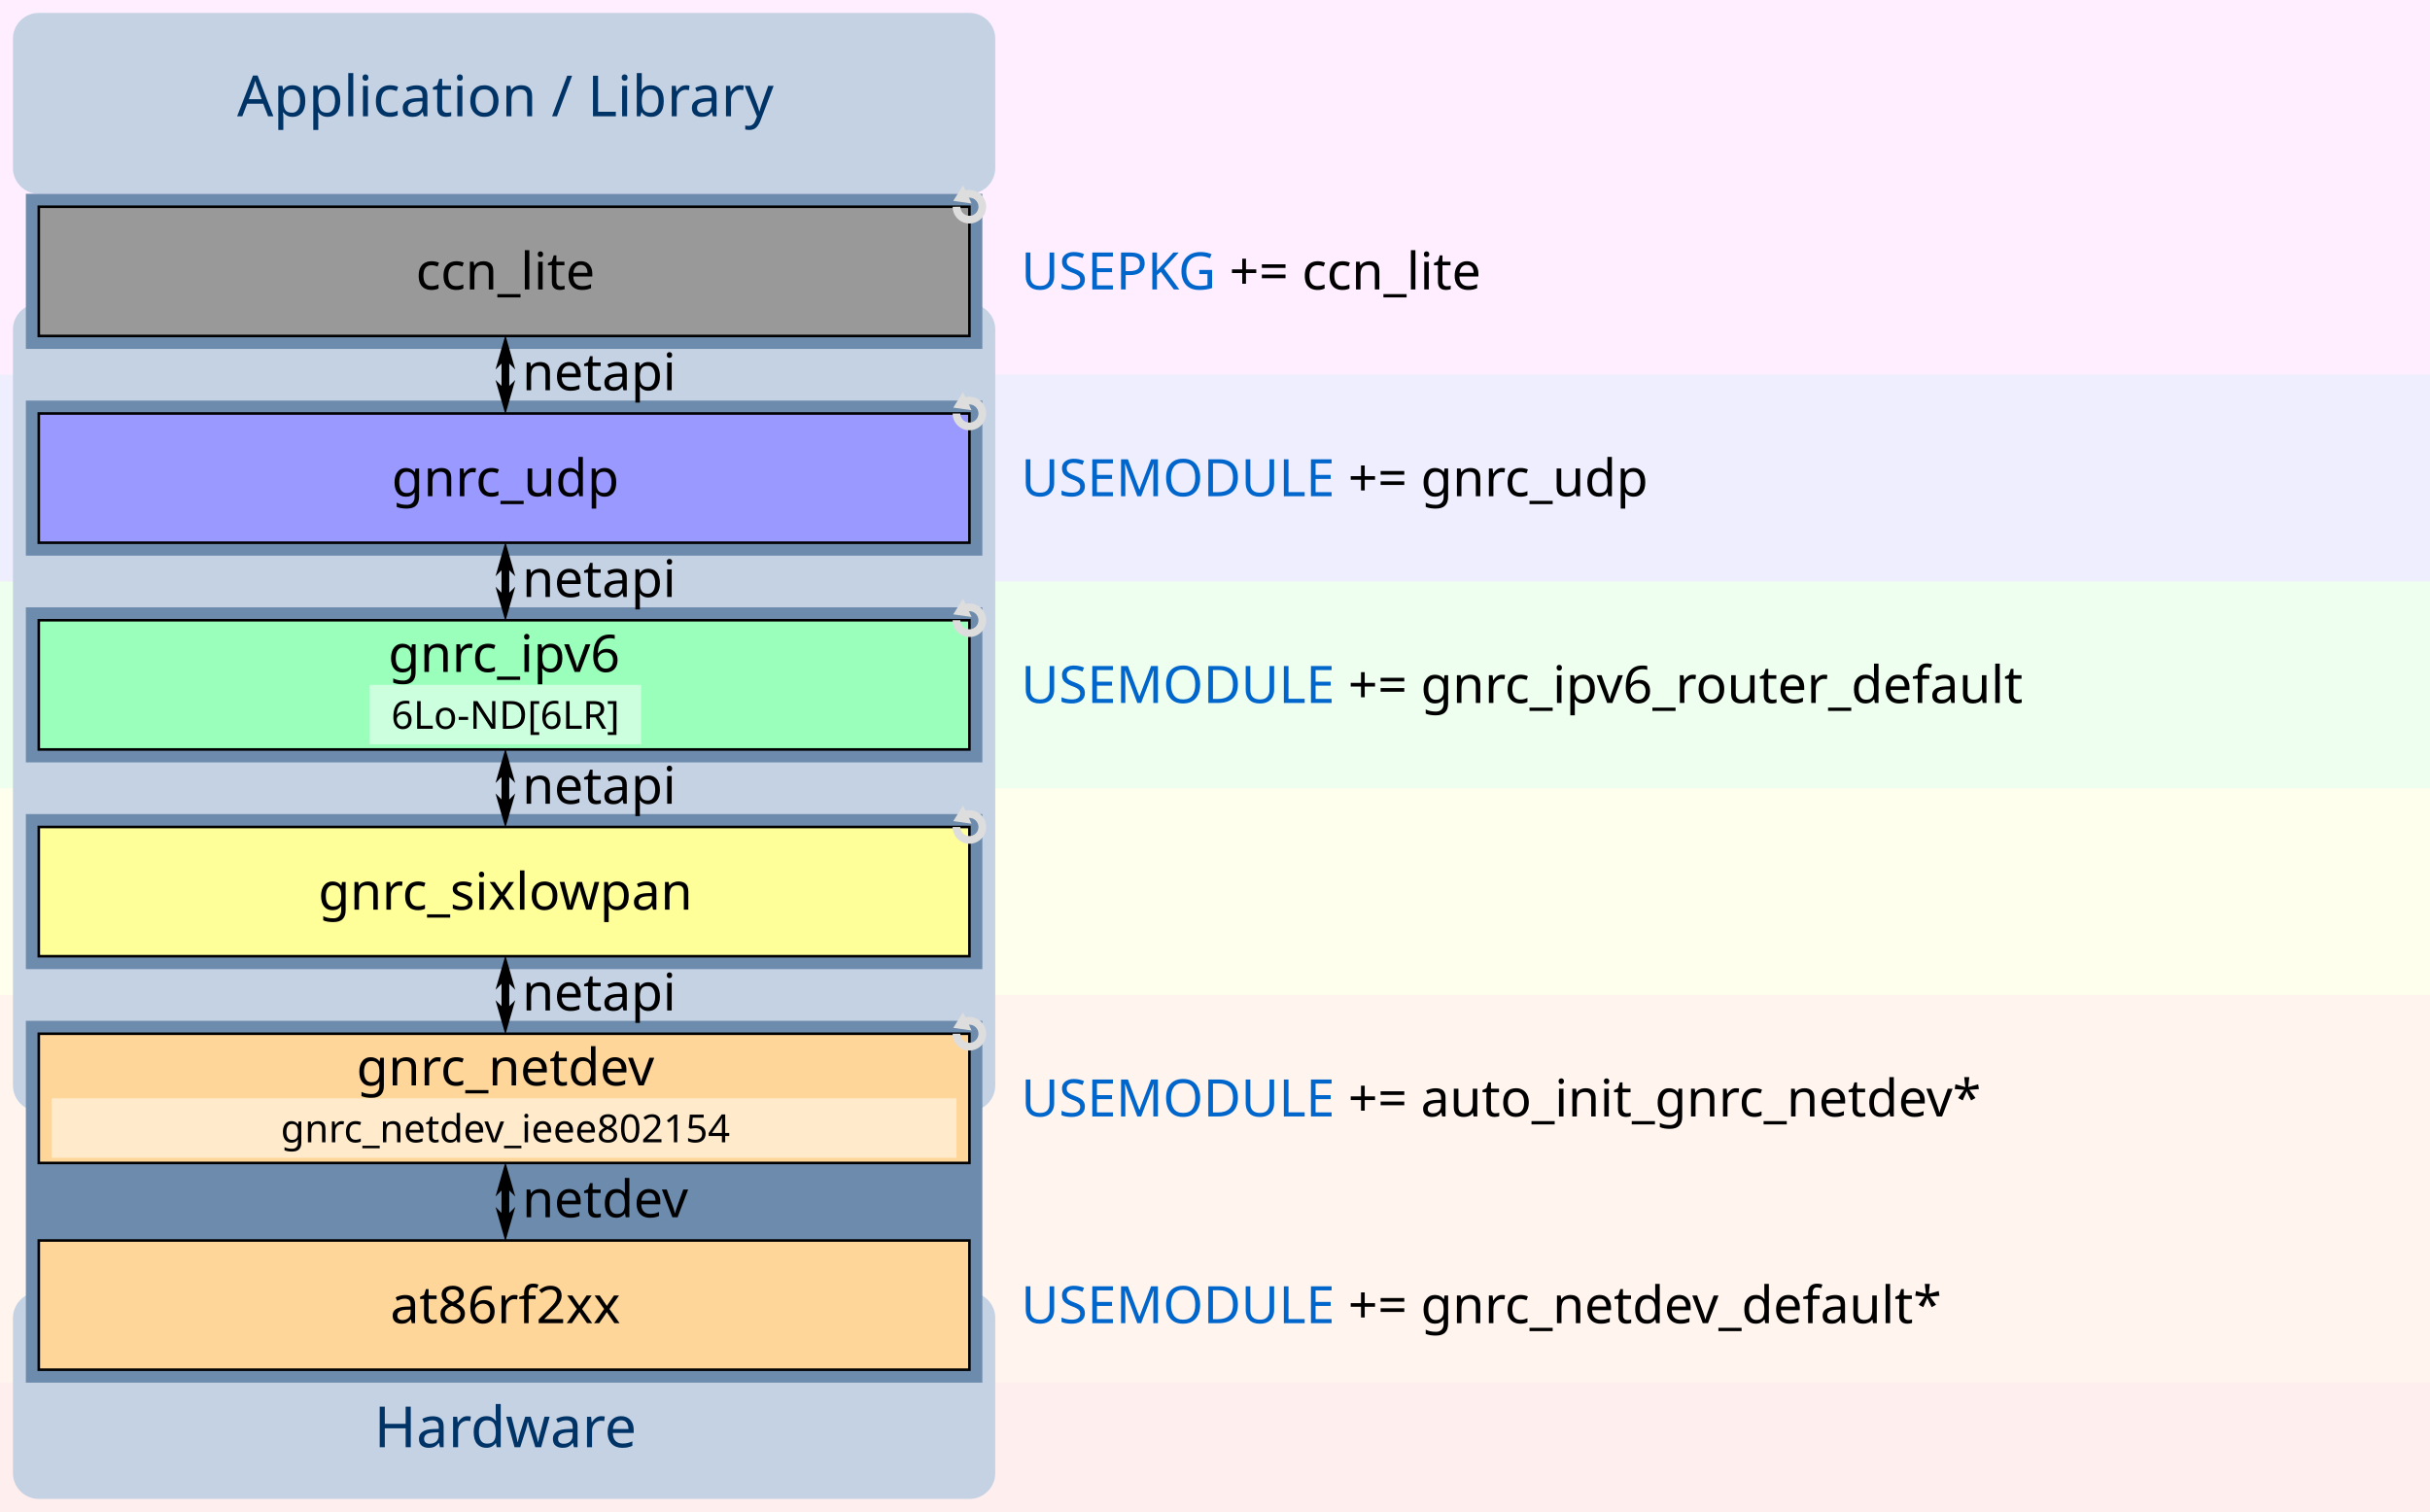
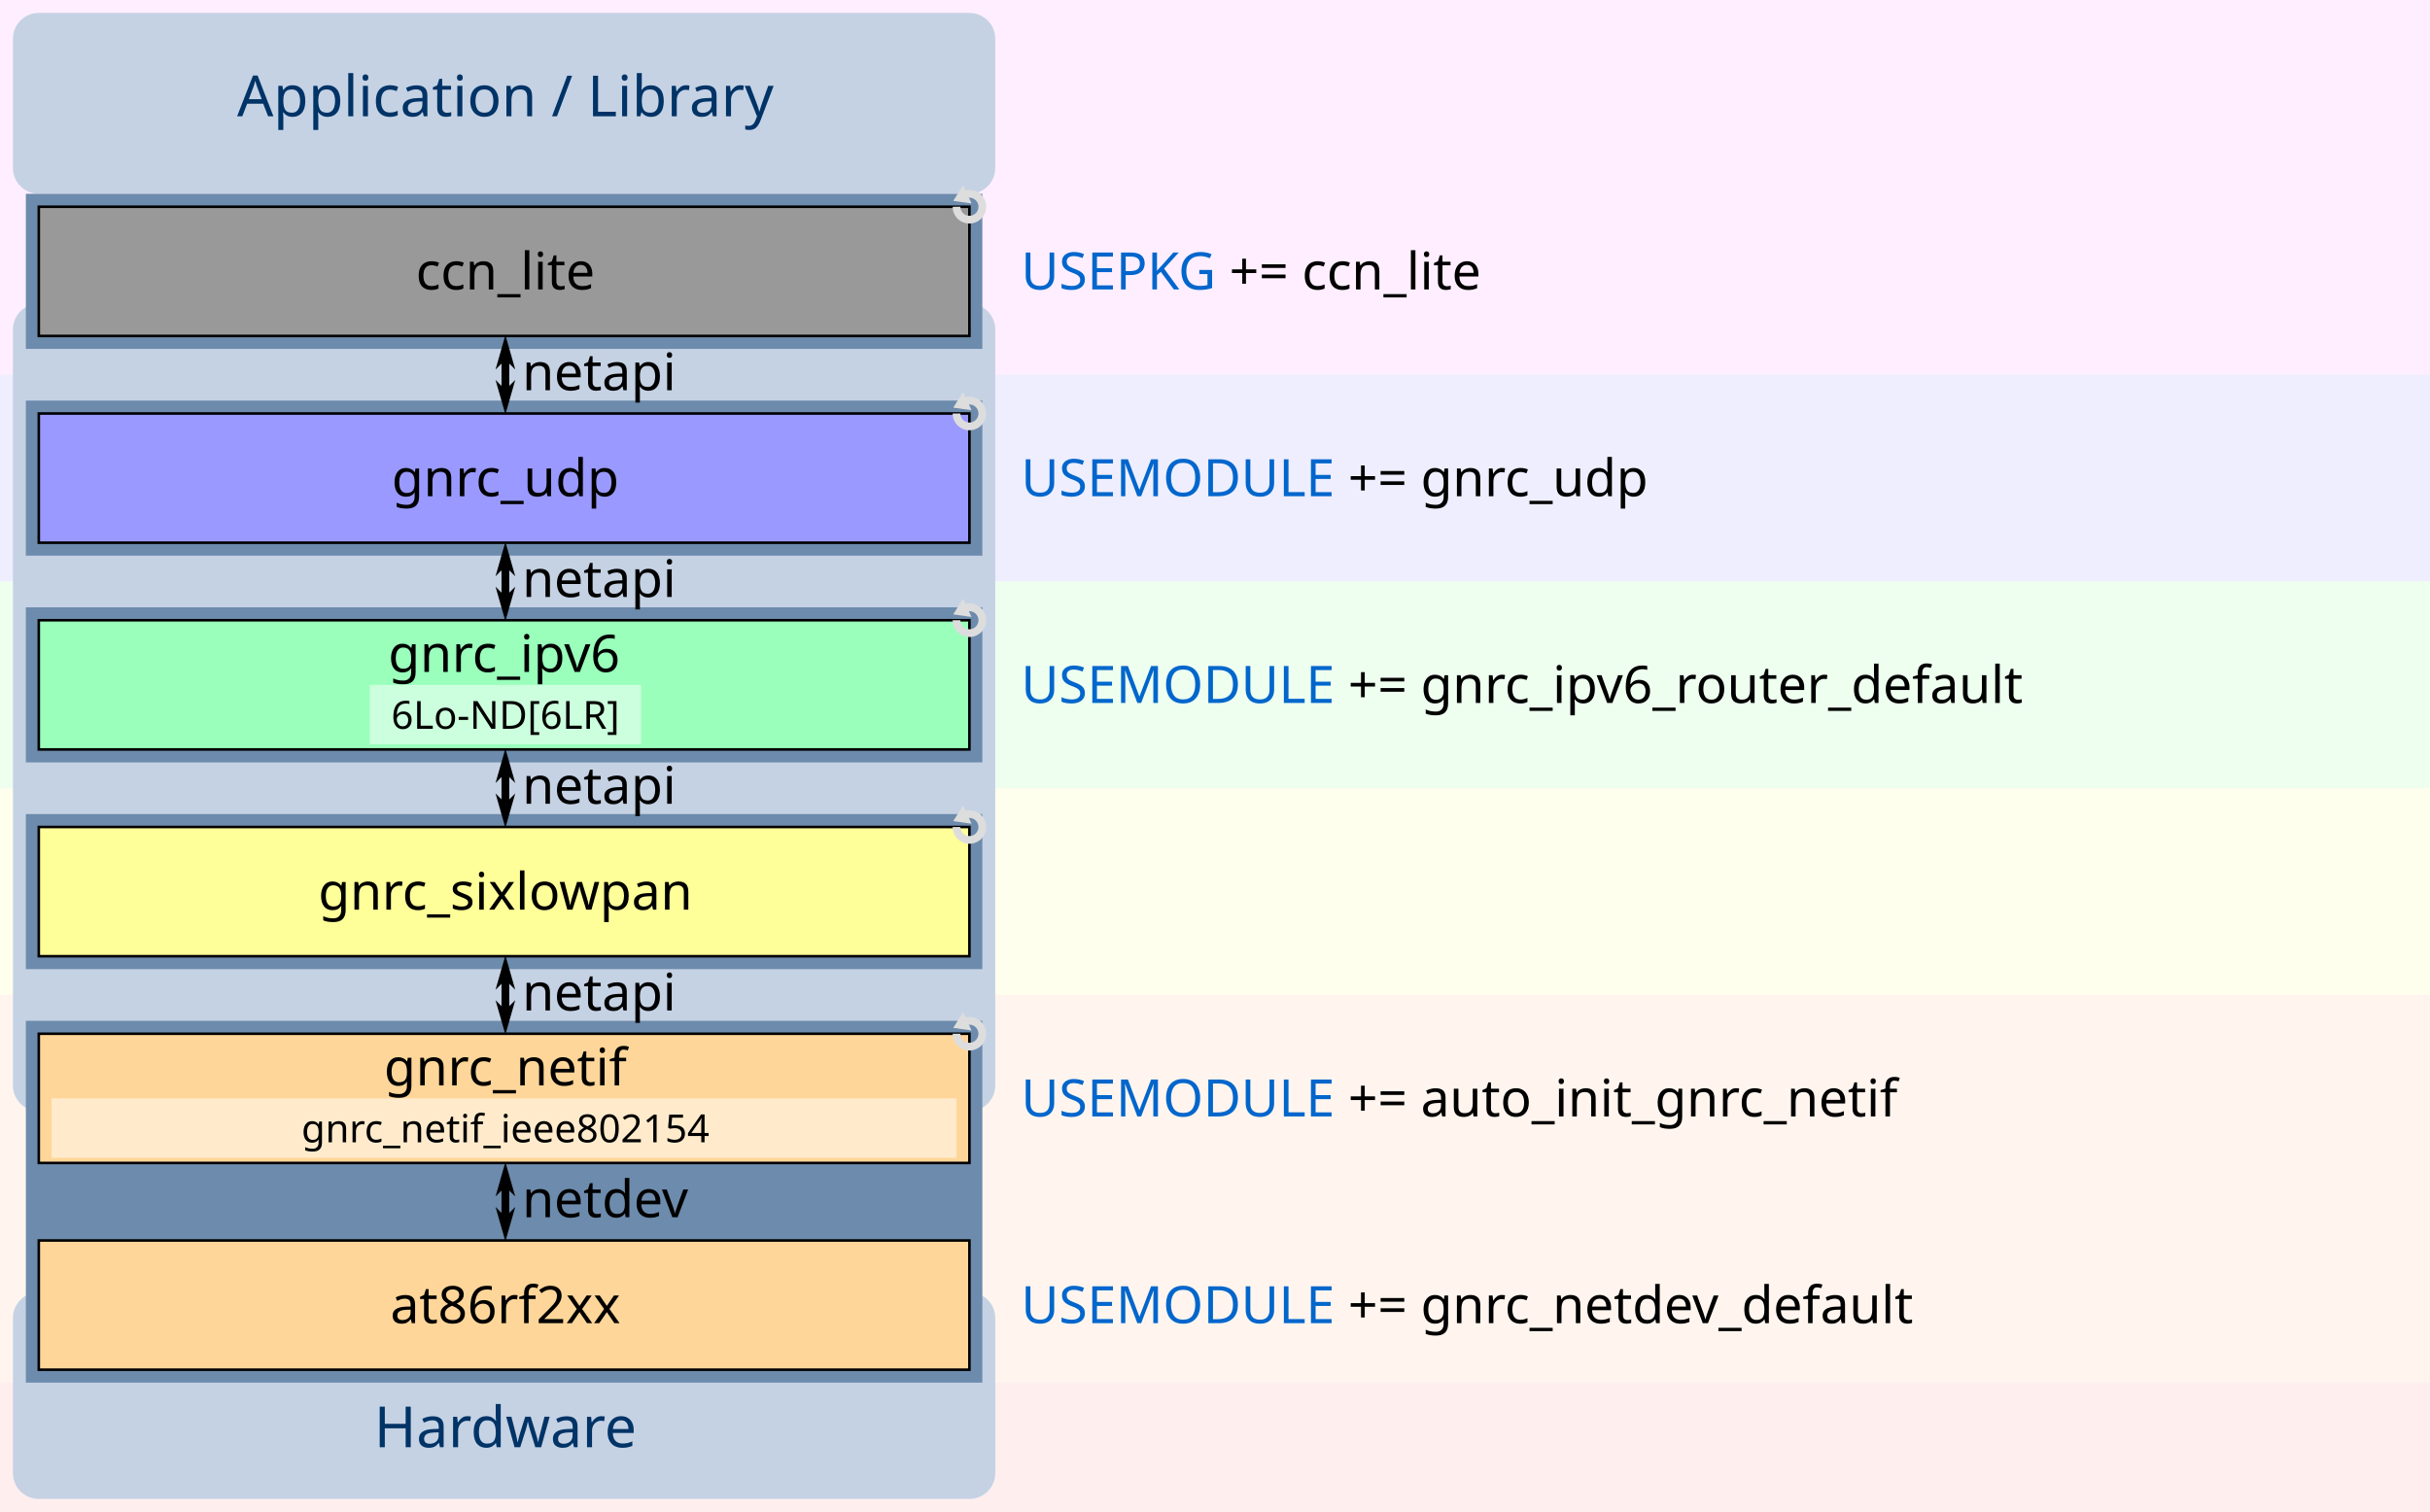
<svg xmlns="http://www.w3.org/2000/svg" version="1.1" width="110mm" height="68.457mm" viewBox="0 0 940 585">
  <defs>
    <style type="text/css">
        .modbox-text {
          line-height: 125%;
          fill: #000000;
          font-family: 'CMU Sans Serif';
          font-size: 20px;
          text-anchor: middle;
        }
        .submodbox-text {
          line-height: 125%;
          fill: #000000;
          font-family: 'CMU Sans Serif';
          font-size: 15px;
          text-anchor: middle;
        }
        .legend {
          fill: #000000;
          font-family: 'CMU Sans Serif';
          font-size: 22px;
          text-anchor: start;
          text-align: center;
        }
        .modbox {
          fill: #ffffff;
          stroke: #000000;
          stroke-miterlimit: 4;
          stroke-miterjoin: round;
          stroke-width: 1;
        }
        .submodbox {
          fill: #ffffff;
        }
        rect.thread {
          fill: #6D8BAC;
        }
        .outer-text {
          line-height: 125%;
          fill: #003366;
          font-family: 'CMU Sans Serif';
          font-size: 22px;
          text-anchor: middle;
        }
        .outer-text-netapi {
          line-height: 125%;
          fill: #000000;
          font-family: 'CMU Sans Serif';
          font-size: 20px;
          text-anchor: start;
        }
        .outer-stroke {
          fill: #C5D2E4;
          stroke: none;
        }
        #gnrc-detail-sock {
          fill: none;
          stroke: url(#outer-gradient-sock);
          stroke-linejoin: miter;
          stroke-miterlimit: 4;
          stroke-width: 3;
        }
        #gnrc-detail-netdev {
          fill: none;
          stroke: url(#outer-gradient-netdev);
          stroke-linejoin: miter;
          stroke-miterlimit: 4;
          stroke-width: 3;
        }
        .thread-marker {
          fill: none;
          stroke: #dddddd;
          marker-end: url(#thread-marker-end);
          stroke-width: 3;
        }
        .outer-stroke-dashed {
          fill: none;
          stroke: #000000;
          stroke-dasharray: 9, 9;
          stroke-linejoin: miter;
          stroke-miterlimit: 4;
          stroke-width: 3;
        }
        .outer-stroke-dotted {
          fill: none;
          stroke: #000000;
          stroke-dasharray: 1, 5;
          stroke-linejoin: miter;
          stroke-miterlimit: 4;
          stroke-width: 3;
        }
        .outer-stroke-arrow {
          fill: none;
          marker-start: url(#arrow-start);
          marker-end: url(#arrow-end);
          stroke: #000000;
          stroke-linejoin: miter;
          stroke-miterlimit: 4;
          stroke-width: 3;
        }
        .outer-arrow-head {
          fill: #000000;
          fill-rule: evenodd;
          stroke: #000000;
          stroke-width: 1pt;
        }
        .thread-marker-head {
          fill: #dddddd;
        }

        #gnrc-sock-box,#microcoap-box {
          fill: #ff99ff;
        }
        #gnrc-ccn_lite-box {
          fill: #999999;
        }
        #gnrc-tcp-box,#gnrc-udp-box {
          fill: #9999ff;
        }
        #gnrc-ipv6-box {
          fill: #99ffbb;
        }
        #gnrc-ipv6 .submodbox {
          fill: #ccffdd;
        }
        #gnrc-6lo-box {
          fill: #ffff99;
        }
        .mac-box {
          fill: #ffd699;
        }
        .mac-group .submodbox {
          fill: #ffebcc;
        }
        .appl {
          fill: #ffeeff;
        }
        .tl {
          fill: #eeeeff;
        }
        .nl {
          fill: #eefff0;
        }
        .adpl {
          fill: #ffffee;
        }
        .ll {
          fill: #fff5ee;
        }
        .pl {
          fill: #ffeeee;
        }
        .codebox {
          line-height: 125%;
          fill: #000000;
          font-family: 'Source Code Pro';
          font-size: 20px;
          text-anchor: left;
        }
        .codebox .codebox-variable {
          line-height: 125%;
          fill: #0066cc;
          font-family: 'Source Code Pro';
          font-size: 20px;
          text-anchor: left;
        }
    </style>
    <linearGradient id="outer-gradient-sock" x1="0%" y1="0%" x2="0%" y2="100%">
      <stop style="stop-color: #000000; stop-opacity: 0;" offset="0" />
      <stop style="stop-color: #000000; stop-opacity: 0;" offset="0.1" />
      <stop style="stop-color: #000000; stop-opacity: 1;" offset="0.9" />
      <stop style="stop-color: #000000; stop-opacity: 1;" offset="1" />
    </linearGradient>
    <linearGradient id="outer-gradient-netdev" x1="0%" y1="0%" x2="0%" y2="100%">
      <stop style="stop-color: #000000; stop-opacity: 1;" offset="0" />
      <stop style="stop-color: #000000; stop-opacity: 1;" offset="0.1" />
      <stop style="stop-color: #000000; stop-opacity: 0;" offset="0.9" />
      <stop style="stop-color: #000000; stop-opacity: 0;" offset="1" />
    </linearGradient>
    <marker style="overflow: visible" id="arrow-start" orient="auto">
      <path class="outer-arrow-head" d="M 0,0 5,-5 -12.5,0 5,5 0,0 z" transform="matrix(0.2,0,0,0.2,1.2,0)" />
    </marker>
    <marker style="overflow: visible" id="arrow-end" orient="auto">
      <path class="outer-arrow-head" d="M 0,0 5,-5 -12.5,0 5,5 0,0 z" transform="matrix(-0.2,0,0,-0.2,-1.2,0)" />
    </marker>
    <marker style="overflow: visible" id="thread-marker-end" orient="auto">
      <path class="thread-marker-head" d="M 1,0 -1,1.3 -1,-1.3 z" transform="rotate(20)" />
    </marker>
  </defs>
  <rect class="appl" x="0" y="0" width="1500" height="145" />
  <rect class="tl" x="0" y="145" width="1500" height="80" />
  <rect class="nl" x="0" y="225" width="1500" height="80" />
  <rect class="adpl" x="0" y="305" width="1500" height="80" />
  <rect class="ll" x="0" y="385" width="1500" height="150" />
  <rect class="pl" x="0" y="535" width="1500" height="80" />
  <g id="gnrc-detail" transform="translate(5,0)">
    <g id="application-border">
      <rect id="application-border-box" class="outer-stroke" x="0" y="5" width="380" height="70" rx="10" ry="10" />
      <text id="application-border-label" class="outer-text" x="190.5" y="45">
        <tspan>Application / Library</tspan>
      </text>
    </g>
    <g id="gnrc-detail-gnrc" transform="translate(0,80)">
      <rect id="sys-net-border" class="outer-stroke" x="0" y="37.5" width="380" height="312.5" rx="10" ry="10" />
      <rect id="hardware-border-box" class="outer-stroke" x="0" y="420" width="380" height="80" rx="10" ry="10" />
      <rect id="hardware-6lo-thread-box" class="thread" x="5" y="315" width="370" height="140" />
      <rect id="gnrc-udp-thread" class="thread" x="5" y="-5" width="370" height="60" />
      <rect id="gnrc-udp-thread" class="thread" x="5" y="75" width="370" height="60" />
      <rect id="gnrc-ipv6-thread" class="thread" x="5" y="155" width="370" height="60" />
      <rect id="gnrc-6lo-thread" class="thread" x="5" y="235" width="370" height="60" />
      <g id="gnrc-ccn_lite">
        <rect id="gnrc-ccn_lite-box" class="modbox" x="10" y="0" width="360" height="50" />
        <text id="gnrc-ccn_lite-label" class="modbox-text" x="190.5" y="32">
          <tspan>ccn_lite</tspan>
        </text>
        <path class="thread-marker" d="M 365 0 a 5 5 0 1 0 1.464 -3.536" />
      </g>
      <g id="netapi-ccn_lite-udp">
        <path id="netapi-ccn_lite-udp-arrow" d="m 190.5,55 0,20" class="outer-stroke-arrow" />
        <text id="netapi-ccn_lite-udp-label" class="outer-text-netapi" x="197" y="71">
          <tspan>netapi</tspan>
        </text>
      </g>
      <g id="gnrc-udp" class="thread">
        <rect id="gnrc-udp-box" class="modbox" x="10" y="80" width="360" height="50" />
        <text id="gnrc-udp-label" class="modbox-text" x="190.5" y="112">
          <tspan>gnrc_udp</tspan>
        </text>
        <path class="thread-marker" d="M 365 80 a 5 5 0 1 0 1.464 -3.536" />
      </g>
      <g id="netapi-udp-ipv6">
        <path id="netapi-udp-ipv6-arrow" d="m 190.5,135 0,20" class="outer-stroke-arrow" />
        <text id="netapi-udp-ipv6-label" class="outer-text-netapi" x="197" y="151">
          <tspan>netapi</tspan>
        </text>
      </g>
      <g id="gnrc-ipv6" class="thread">
        <rect id="gnrc-ipv6-box" class="modbox" x="10" y="160" width="360" height="50">
        </rect>
        <text id="gnrc-ipv6-label" class="modbox-text" x="190" y="180">
          <tspan>gnrc_ipv6</tspan>
        </text>
        <rect class="submodbox" x="138" y="185" width="105" height="23" />
        <text id="gnrc-6Lo-ND-6LBR-label" class="submodbox-text" x="190.5" y="202">
          <tspan>6Lo-ND[6LR]</tspan>
        </text>
        <path class="thread-marker" d="M 365 160 a 5 5 0 1 0 1.464 -3.536" />
      </g>
      <g id="hardware-border">
        <text id="hardware-border-label" class="outer-text" x="190.5" y="480">
          <tspan>Hardware</tspan>
        </text>
      </g>
      <g id="netapi-ipv6-6lo">
        <path id="netapi-ipv6-6lo-arrow" d="m 190.5,215 0,20" class="outer-stroke-arrow" />
        <text id="netapi-ipv6-6lo-label" class="outer-text-netapi" x="197" y="231">
          <tspan>netapi</tspan>
        </text>
      </g>
      <g id="gnrc-6lo" class="thread">
        <rect id="gnrc-6lo-box" class="modbox" x="10" y="240" width="360" height="50" />
        <text id="gnrc-6lo-label" class="modbox-text" x="190.5" y="272">
          <tspan>gnrc_sixlowpan</tspan>
        </text>
        <path class="thread-marker" d="M 365 240 a 5 5 0 1 0 1.464 -3.536" />
      </g>
-       <g id="netapi-6lo-netdev">
-         <path id="netapi-6lo-netdev-arrow" d="m 190.5,295 0,20" class="outer-stroke-arrow" />
-         <text id="netapi-6lo-netdev-label" class="outer-text-netapi" x="197" y="311">
+       <g id="netapi-6lo-netif">
+         <path id="netapi-6lo-netif-arrow" d="m 190.5,295 0,20" class="outer-stroke-arrow" />
+         <text id="netapi-6lo-netif-label" class="outer-text-netapi" x="197" y="311">
          <tspan>netapi</tspan>
        </text>
      </g>
      <g id="gnrc-netdev-6lo" class="mac-group">
        <rect id="netdev-6lo-box" class="modbox mac-box" x="10" y="320" width="360" height="50" />
        <text id="netdev-6lo-label" class="modbox-text" x="190.5" y="340">
-           <tspan>gnrc_netdev</tspan>
+           <tspan>gnrc_netif</tspan>
        </text>
        <rect class="submodbox" x="15" y="345" width="350" height="23" />
        <text id="gnrc-netdev-eth-label" class="submodbox-text" x="190.5" y="362">
-           <tspan>gnrc_netdev_ieee802154</tspan>
+           <tspan>gnrc_netif_ieee802154</tspan>
        </text>
        <path class="thread-marker" d="M 365 320 a 5 5 0 1 0 1.464 -3.536" />
        <path id="netdev-6lo-arrow" d="m 190.5,375 0,20" class="outer-stroke-arrow" />
        <text id="netdev-6lo-label" class="outer-text-netapi" x="197" y="391">
          <tspan>netdev</tspan>
        </text>
        <rect id="netdev-6lo-drive-box" class="modbox mac-box" x="10" y="400" width="360" height="50" />
        <text id="netdev-6lo-driver-label" class="modbox-text" x="190.5" y="432">
          <tspan>at86rf2xx</tspan>
        </text>
      </g>
    </g>
    <g class="codebox">
      <text x="390" y="112" id="make-gnrc_udp">
        <tspan class="codebox-variable">USEPKG</tspan> += ccn_lite</text>
      <text x="390" y="192" id="make-gnrc_udp">
        <tspan class="codebox-variable">USEMODULE</tspan> += gnrc_udp</text>
      <text x="390" y="272" id="make-gnrc_ipv6">
        <tspan class="codebox-variable">USEMODULE</tspan> += gnrc_ipv6_router_default</text>
-       <text x="390" y="432" id="make-auto_init_gnrc_netdev">
-         <tspan class="codebox-variable">USEMODULE</tspan> += auto_init_gnrc_netdev*</text>
-       <text x="390" y="512" id="make-auto_init_gnrc_netdev">
-         <tspan class="codebox-variable">USEMODULE</tspan> += gnrc_netdev_default*</text>
+       <text x="390" y="432" id="make-auto_init_gnrc_netif">
+         <tspan class="codebox-variable">USEMODULE</tspan> += auto_init_gnrc_netif</text>
+       <text x="390" y="512" id="make-gnrc_netdev_default">
+         <tspan class="codebox-variable">USEMODULE</tspan> += gnrc_netdev_default</text>
    </g>
  </g>
</svg>
